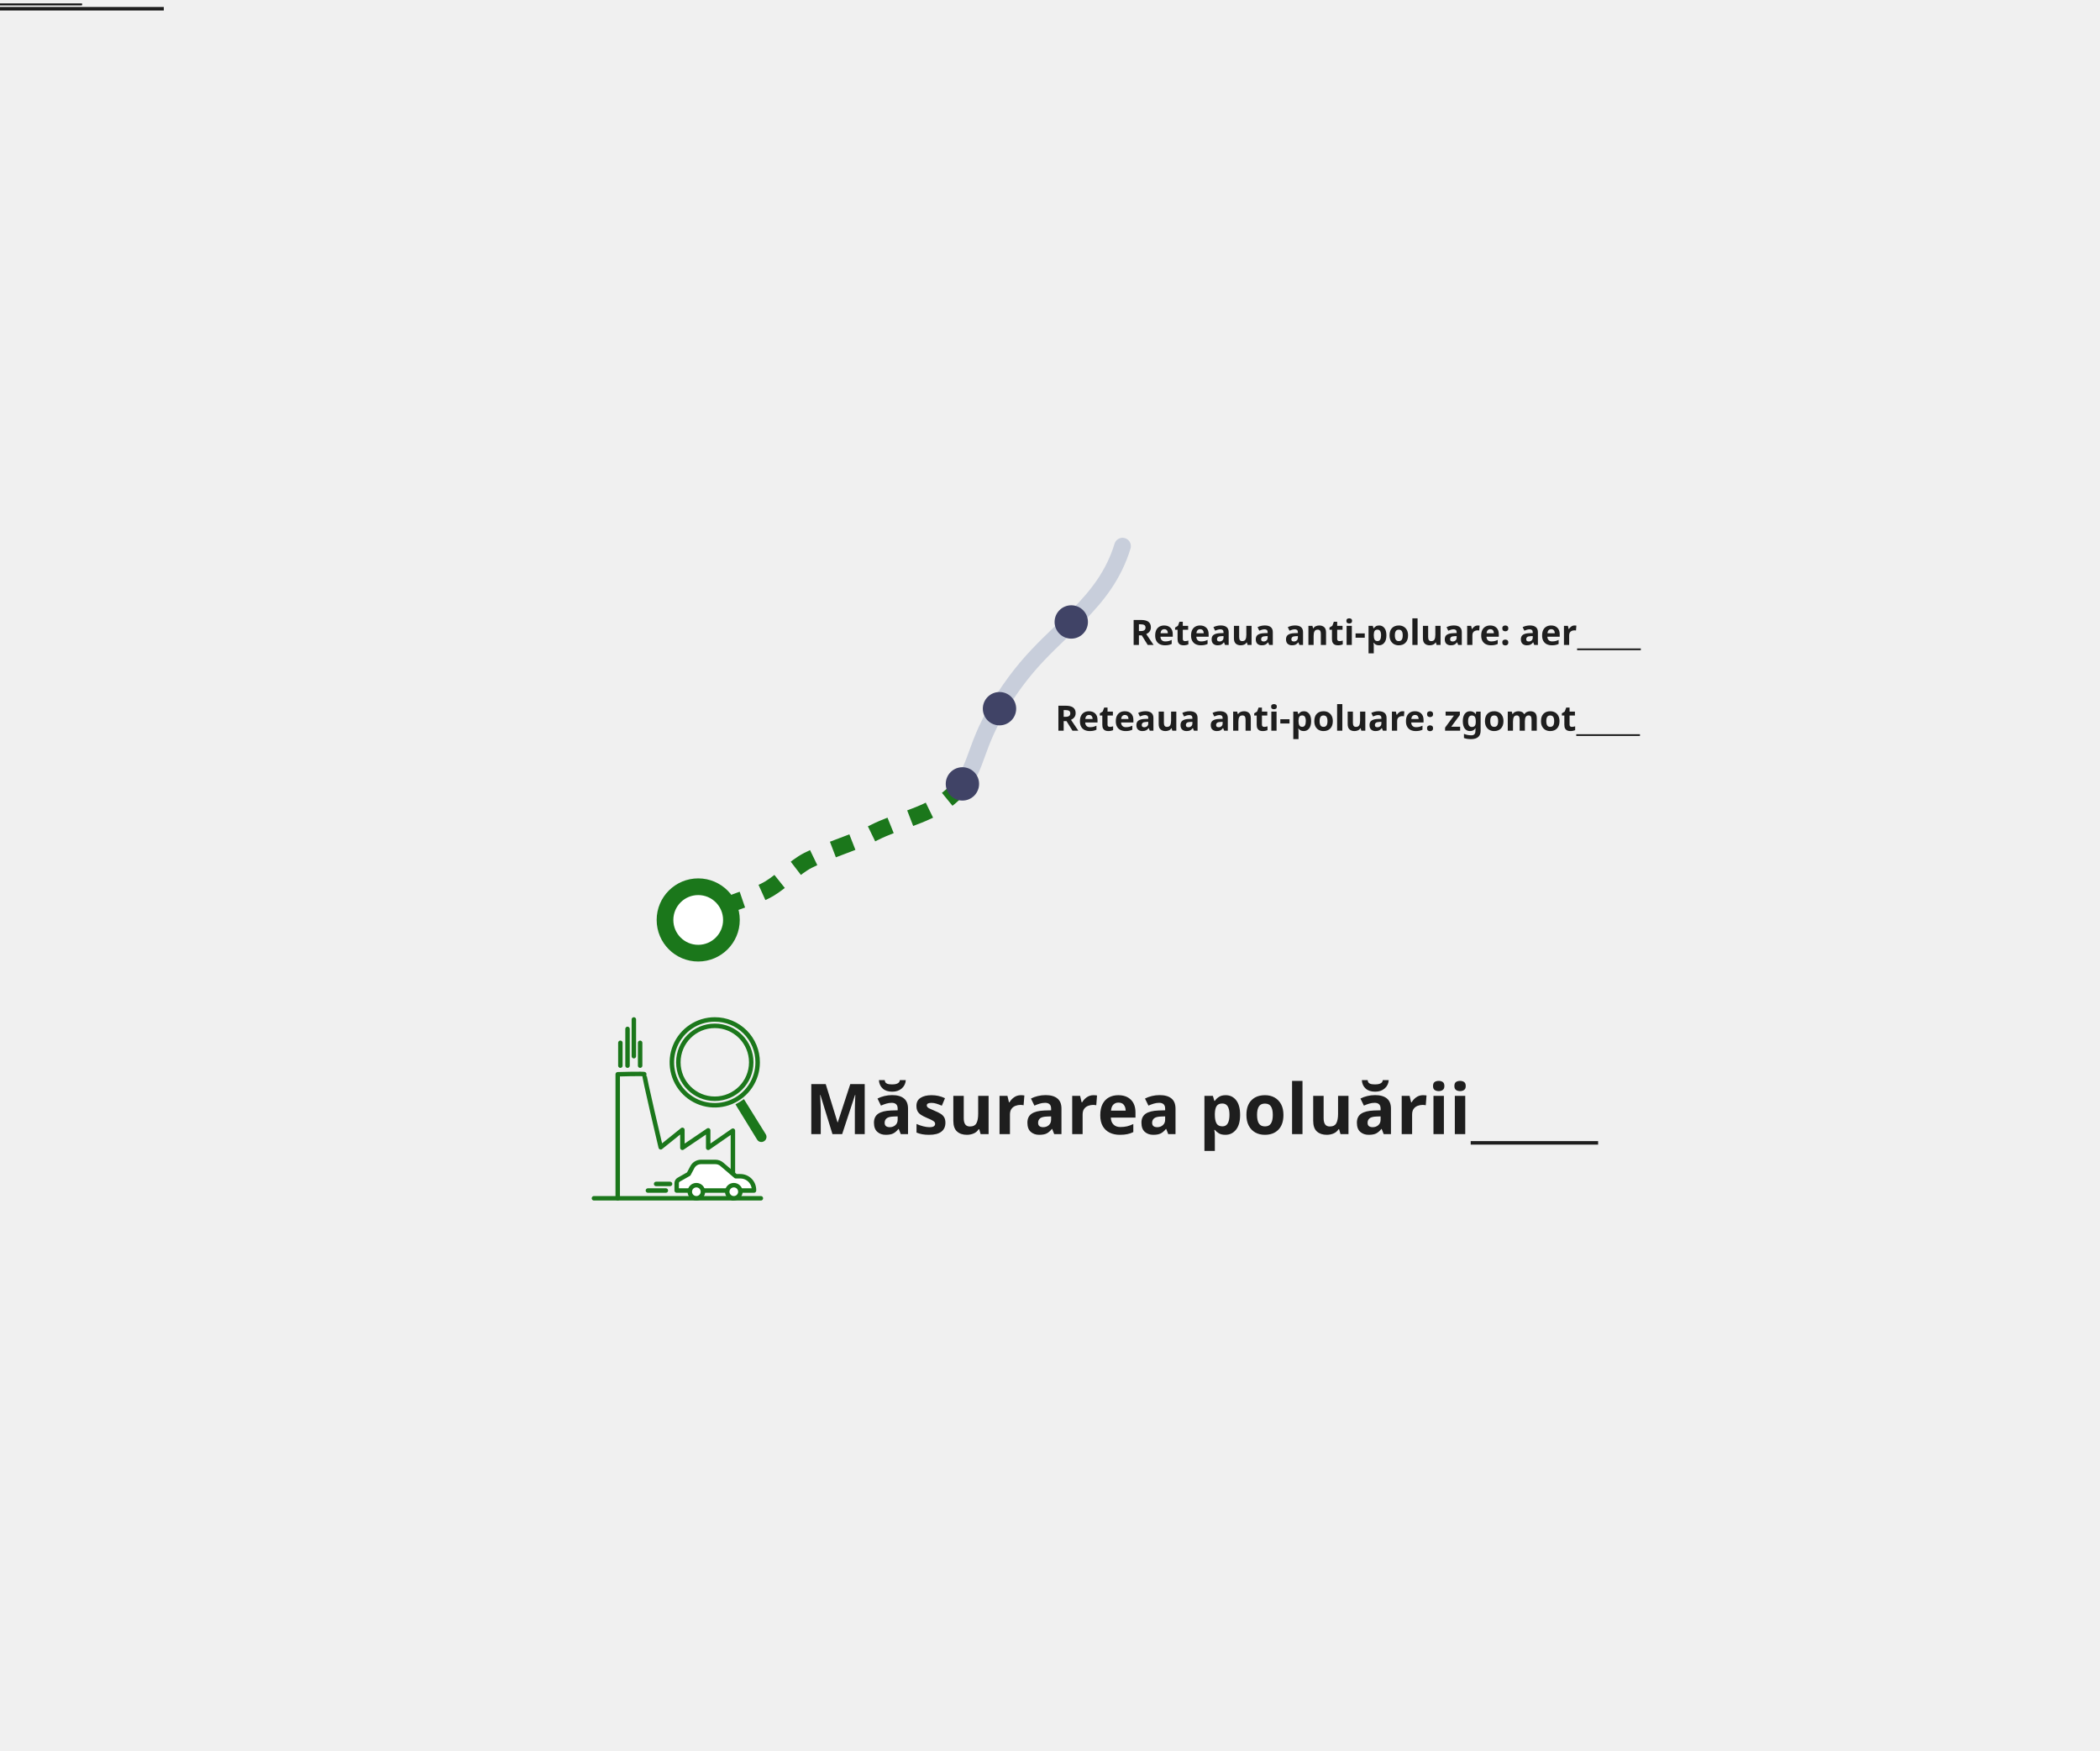
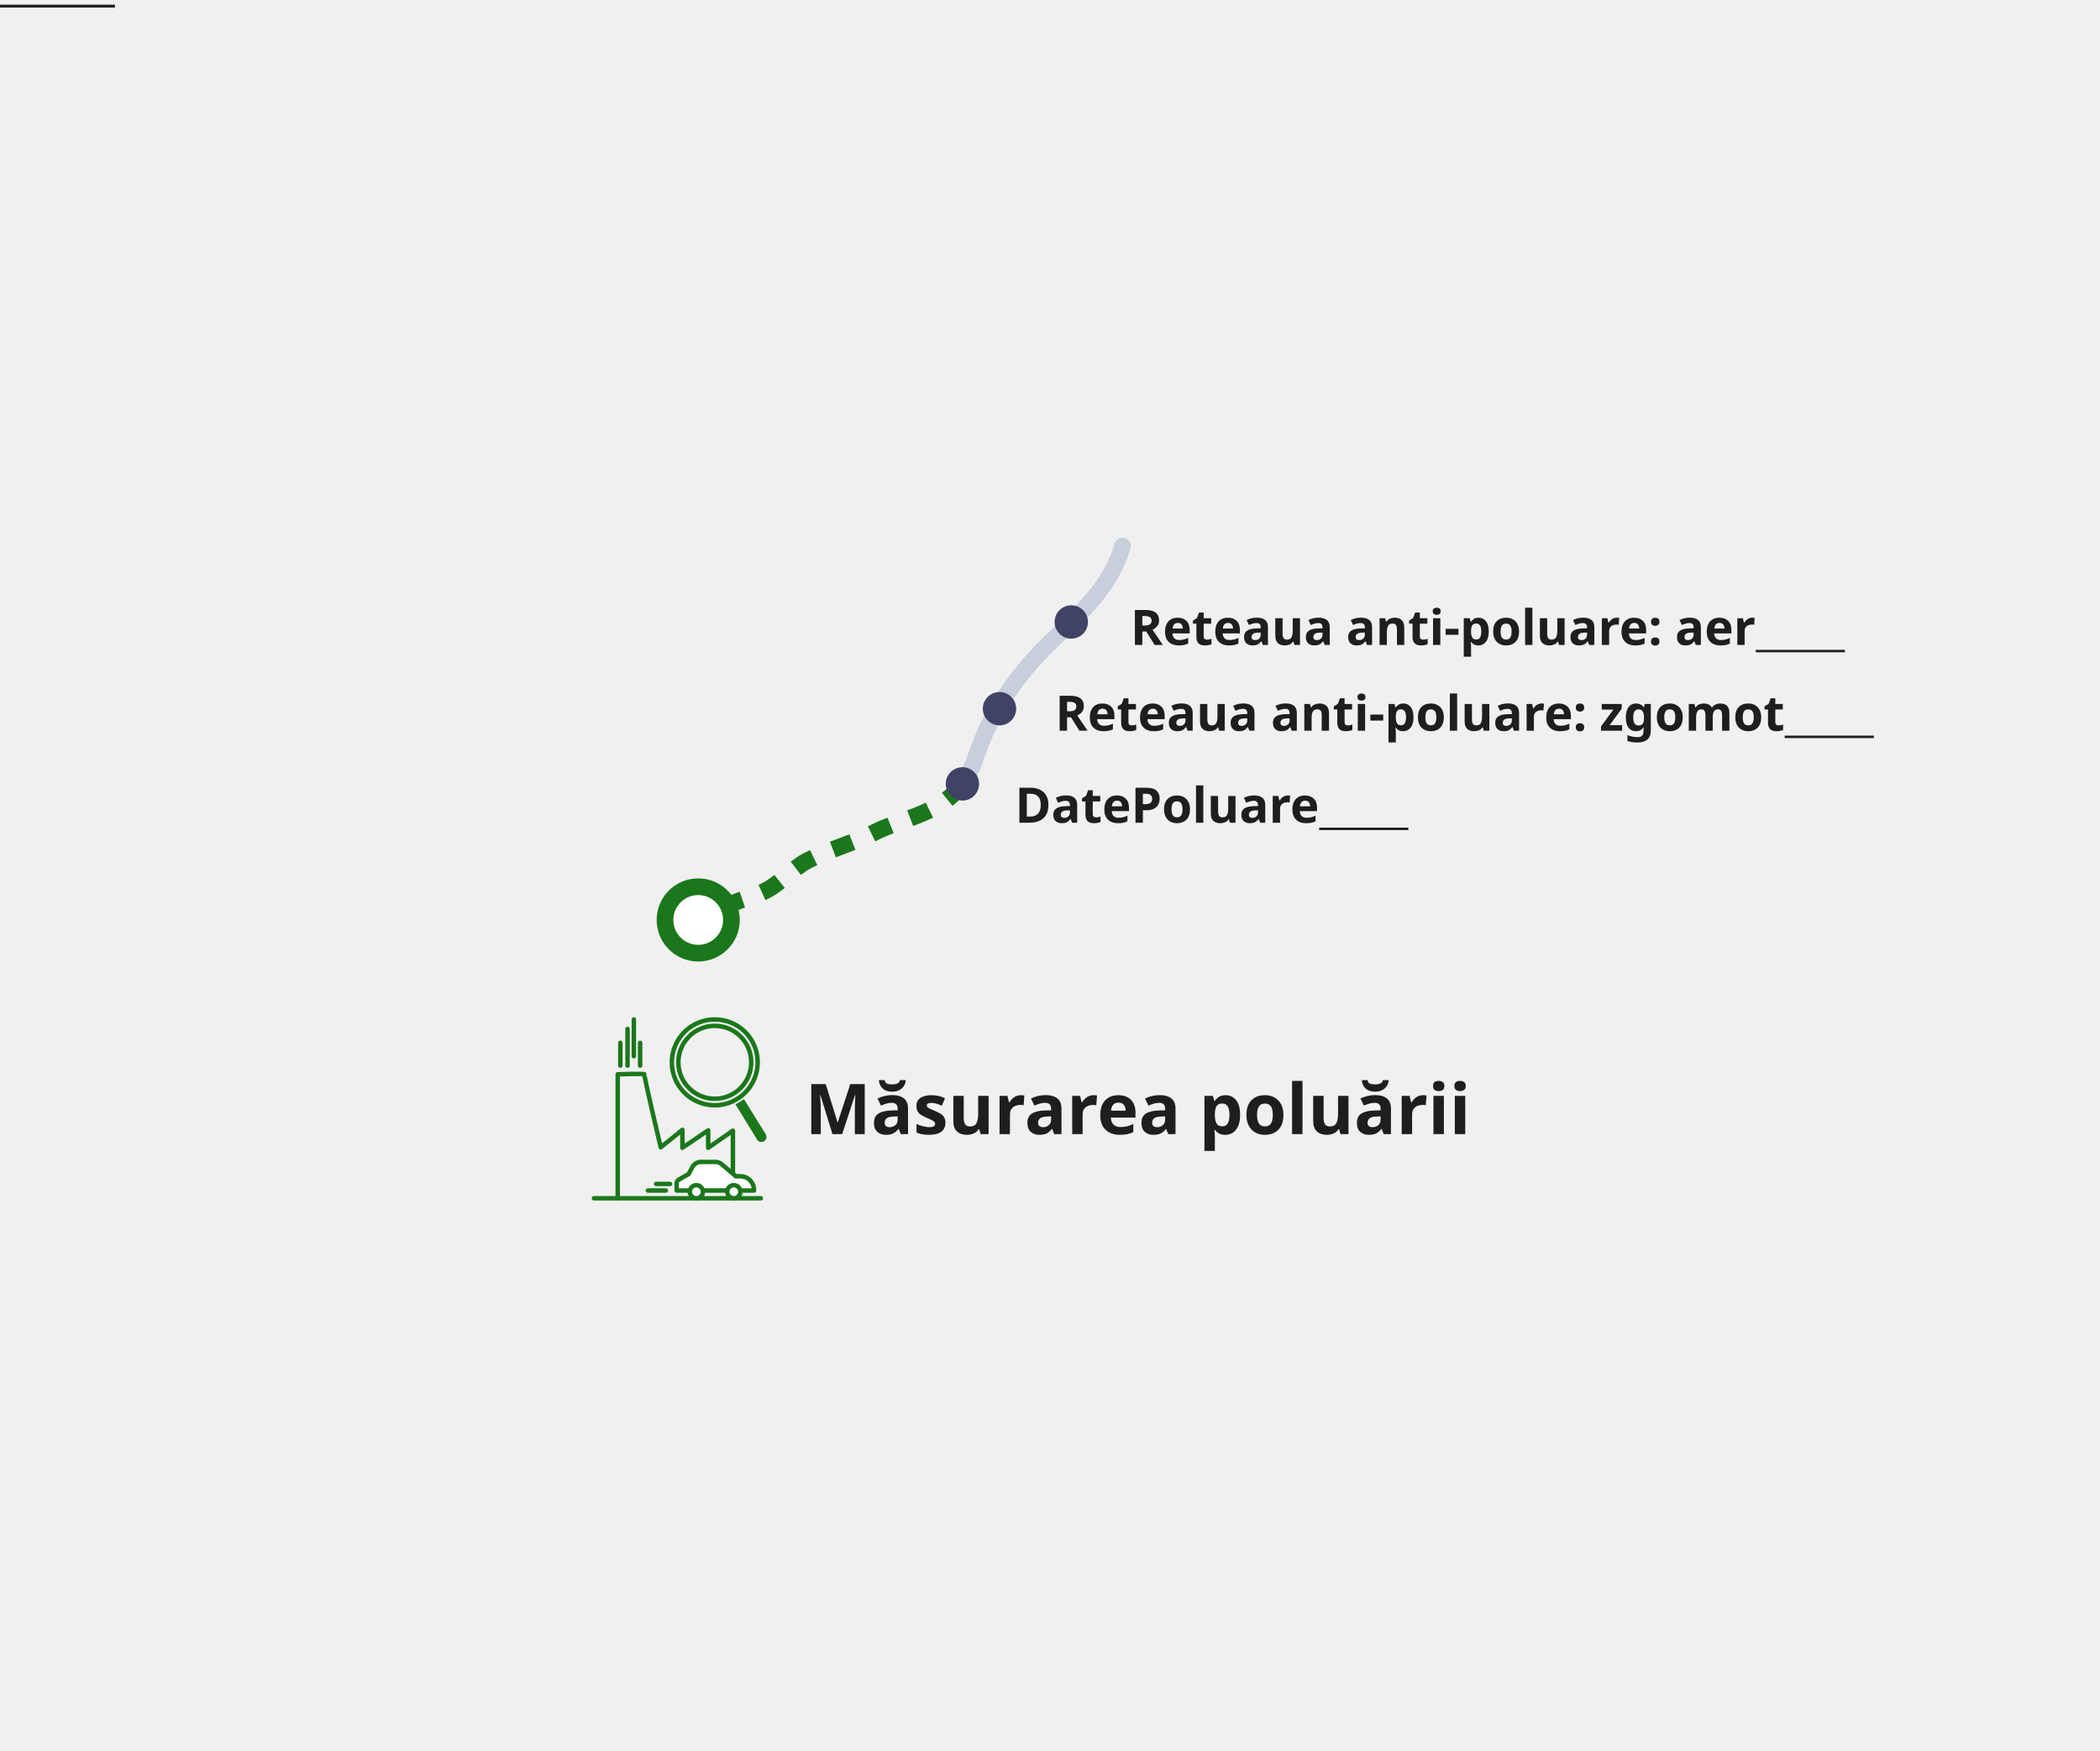
<svg xmlns="http://www.w3.org/2000/svg" width="1200" height="1000" viewBox="0 0 1200 1000" fill="none">
  <g id="segment-environment-03-masurarea-poluarii">
    <g id="Group 1172">
      <g id="Group 1120">
        <path id="Vector" d="M549.674 448.237C547.896 450.574 545.762 452.861 543.043 455.173C541.849 456.189 540.629 457.155 539.359 458.044C527.341 466.454 512.477 469.071 499.545 475.626C493.066 478.904 486.18 481.445 479.32 484.036C473.324 486.298 467.353 488.635 461.636 491.557C453.76 495.597 447.205 503.219 439.328 507.843C432.57 511.807 424.896 513.255 417.477 516.533C411.227 519.302 405.104 522.605 398.98 525.908" stroke="#1B771B" stroke-width="9.533" stroke-miterlimit="10" stroke-linejoin="round" stroke-dasharray="11.92 11.92" />
        <path id="Vector_2" d="M612.202 355.32C603.793 363.578 594.824 371.657 586.591 381.414C577.597 392.111 569.314 404.815 563.623 417.239C563.115 418.332 562.632 419.45 562.174 420.542C557.499 431.595 555.899 440.106 549.674 448.237" stroke="#C8CEDB" stroke-width="9.533" stroke-miterlimit="10" stroke-linecap="round" stroke-linejoin="round" />
        <path id="Vector_3" d="M641.448 312C636.391 328.591 627.041 340.279 616.37 351.179C614.998 352.576 613.626 353.948 612.229 355.32" stroke="#C8CEDB" stroke-width="9.533" stroke-miterlimit="10" stroke-linecap="round" stroke-linejoin="round" />
        <path id="Vector_4" d="M398.98 544.532C409.462 544.532 417.959 536.035 417.959 525.553C417.959 515.071 409.462 506.573 398.98 506.573C388.497 506.573 380 515.071 380 525.553C380 536.035 388.497 544.532 398.98 544.532Z" fill="white" stroke="#1B771B" stroke-width="9.533" stroke-miterlimit="10" stroke-linecap="round" stroke-linejoin="round" />
        <path id="Vector_5" d="M612.152 364.848C617.414 364.848 621.68 360.582 621.68 355.32C621.68 350.058 617.414 345.792 612.152 345.792C606.89 345.792 602.624 350.058 602.624 355.32C602.624 360.582 606.89 364.848 612.152 364.848Z" fill="#404366" />
        <path id="Vector_6" d="M571.143 414.393C576.405 414.393 580.671 410.128 580.671 404.865C580.671 399.603 576.405 395.338 571.143 395.338C565.881 395.338 561.615 399.603 561.615 404.865C561.615 410.128 565.881 414.393 571.143 414.393Z" fill="#404366" />
        <path id="Vector_7" d="M549.954 457.358C555.216 457.358 559.482 453.093 559.482 447.83C559.482 442.568 555.216 438.302 549.954 438.302C544.692 438.302 540.426 442.568 540.426 447.83C540.426 453.093 544.692 457.358 549.954 457.358Z" fill="#404366" />
      </g>
-       <text class="btn-project" text-decoration="underline" cursor="pointer" projectid="1" id="Reteaua anti-poluare: aer" fill="#1E1E1E" xml:space="preserve" style="white-space: pre" font-family="Titillium Web" font-size="20" font-weight="600" letter-spacing="0px">
+       <text class="btn-project" text-decoration="underline" cursor="pointer" projectid="1" id="Reteaua anti-poluare: aer" fill="#1E1E1E" xml:space="preserve" style="white-space: pre" font-family="Titillium Web" font-size="28" font-weight="600" letter-spacing="0px">
        <tspan x="646" y="368.45">Reteauaanti-poluare: aer</tspan>
      </text>
-       <text class="btn-project" text-decoration="underline" cursor="pointer" projectid="2" id="Reteaua anti-poluare: zgomot" fill="#1E1E1E" xml:space="preserve" style="white-space: pre" font-family="Titillium Web" font-size="20" font-weight="600" letter-spacing="0px">
+       <text class="btn-project" text-decoration="underline" cursor="pointer" projectid="2" id="Reteaua anti-poluare: zgomot" fill="#1E1E1E" xml:space="preserve" style="white-space: pre" font-family="Titillium Web" font-size="28" font-weight="600" letter-spacing="0px">
        <tspan x="603" y="417.45">Reteauaanti-poluare: zgomot</tspan>
      </text>
-       <text class="btn-project" text-decoration="underline" cursor="pointer" projectid="3" id="MÄsurarea poluÄrii" fill="#1E1E1E" xml:space="preserve" style="white-space: pre" font-family="Titillium Web" font-size="40" font-weight="600" letter-spacing="0px">
+       <text class="btn-project" text-decoration="underline" cursor="pointer" projectid="3" id="DatePoluare" fill="#1E1E1E" xml:space="preserve" style="white-space: pre" font-family="Titillium Web" font-size="28" font-weight="600" letter-spacing="0px">
+         <tspan x="580" y="470">DatePoluare</tspan>
+       </text>
+       <text class="btn-project" cursor="pointer" projectid="3" id="MÄsurarea poluÄrii" fill="#1E1E1E" xml:space="preserve" style="white-space: pre" font-family="Titillium Web" font-size="40" font-weight="600" letter-spacing="0px">
        <tspan x="460" y="647.9">Măsurarea poluării</tspan>
      </text>
      <g id="icon-masurarea-poluarii 1" clip-path="url(#clip0)">
        <path id="Vector_8" d="M352.983 684.56V613.714C352.983 613.714 368.72 613.235 368.242 613.714C367.763 614.193 377.556 655.44 377.556 655.44L389.942 645.467V655.719L404.682 645.747V655.719L418.804 645.926V684.56" stroke="#1B771B" stroke-width="2.55" stroke-linecap="round" stroke-linejoin="round" />
        <path id="Vector_9" d="M339.4 684.563H434.78" stroke="#1B771B" stroke-width="2.55" stroke-linecap="round" stroke-linejoin="round" />
        <path id="Vector_10" d="M386.671 680.133V675.925C386.671 675.517 386.779 675.117 386.986 674.766C387.193 674.415 387.491 674.126 387.848 673.93L393.532 670.699L395.666 666.71C396.137 665.841 396.83 665.114 397.675 664.602C398.52 664.091 399.486 663.813 400.473 663.797H408.85C410.184 663.8 411.472 664.281 412.481 665.154L420.459 671.975H423.052C425.12 671.975 427.104 672.797 428.566 674.259C430.029 675.722 430.85 677.705 430.85 679.774V680.133H386.671Z" fill="white" stroke="#1B771B" stroke-width="2.55" stroke-linecap="round" stroke-linejoin="round" />
        <path id="Vector_11" d="M397.922 684.561C399.993 684.561 401.672 682.883 401.672 680.812C401.672 678.741 399.993 677.062 397.922 677.062C395.851 677.062 394.172 678.741 394.172 680.812C394.172 682.883 395.851 684.561 397.922 684.561Z" fill="white" stroke="#1B771B" stroke-width="2.55" stroke-linecap="round" stroke-linejoin="round" />
        <path id="Vector_12" d="M419.321 684.561C421.392 684.561 423.071 682.883 423.071 680.812C423.071 678.741 421.392 677.062 419.321 677.062C417.25 677.062 415.571 678.741 415.571 680.812C415.571 682.883 417.25 684.561 419.321 684.561Z" fill="white" stroke="#1B771B" stroke-width="2.55" stroke-linecap="round" stroke-linejoin="round" />
        <path id="Vector_13" d="M382.882 676.361H374.924" stroke="#1B771B" stroke-width="2.55" stroke-linecap="round" stroke-linejoin="round" />
        <path id="Vector_14" d="M380.487 680.133H370.235" stroke="#1B771B" stroke-width="2.55" stroke-linecap="round" stroke-linejoin="round" />
        <path id="Vector_15" d="M354.497 608.785V595.741" stroke="#1B771B" stroke-width="2.55" stroke-linecap="round" stroke-linejoin="round" />
        <path id="Vector_16" d="M365.79 608.785V595.741" stroke="#1B771B" stroke-width="2.55" stroke-linecap="round" stroke-linejoin="round" />
        <path id="Vector_17" d="M358.588 608.788V587.805" stroke="#1B771B" stroke-width="2.55" stroke-linecap="round" stroke-linejoin="round" />
        <path id="Vector_18" d="M362.2 603.383V582.4" stroke="#1B771B" stroke-width="2.55" stroke-linecap="round" stroke-linejoin="round" />
        <path id="Vector_19" d="M432.945 606.873C432.953 611.724 431.521 616.468 428.832 620.505C426.142 624.542 422.315 627.69 417.836 629.551C413.356 631.412 408.425 631.902 403.667 630.958C398.909 630.016 394.537 627.682 391.106 624.254C387.674 620.825 385.337 616.455 384.39 611.698C383.444 606.94 383.93 602.009 385.787 597.528C387.644 593.047 390.789 589.217 394.824 586.524C398.858 583.831 403.601 582.396 408.452 582.4C411.67 582.39 414.858 583.015 417.833 584.241C420.808 585.467 423.511 587.269 425.788 589.543C428.064 591.818 429.868 594.52 431.096 597.494C432.325 600.468 432.953 603.655 432.945 606.873Z" stroke="#1B771B" stroke-width="2.55" stroke-linecap="round" stroke-linejoin="round" />
        <path id="Vector_20" d="M408.454 627.695C419.954 627.695 429.277 618.372 429.277 606.872C429.277 595.372 419.954 586.049 408.454 586.049C396.954 586.049 387.631 595.372 387.631 606.872C387.631 618.372 396.954 627.695 408.454 627.695Z" stroke="#1B771B" stroke-width="2.55" stroke-linecap="round" stroke-linejoin="round" />
        <path id="Vector_21" d="M436.615 651.949C436.295 652.159 435.937 652.303 435.56 652.37C435.184 652.438 434.797 652.428 434.425 652.343C434.052 652.257 433.7 652.097 433.391 651.871C433.082 651.646 432.822 651.36 432.626 651.032L420.3 630.967V630.867C421.997 630.001 423.619 628.993 425.147 627.855V627.975L437.533 647.92C437.744 648.243 437.888 648.605 437.956 648.984C438.024 649.364 438.015 649.754 437.929 650.129C437.843 650.505 437.683 650.86 437.457 651.173C437.231 651.486 436.945 651.75 436.615 651.949Z" fill="#1B771B" />
      </g>
    </g>
  </g>
  <defs>
    <clipPath id="clip0">
      <rect width="102" height="108.8" fill="white" transform="translate(336 579)" />
    </clipPath>
  </defs>
</svg>
